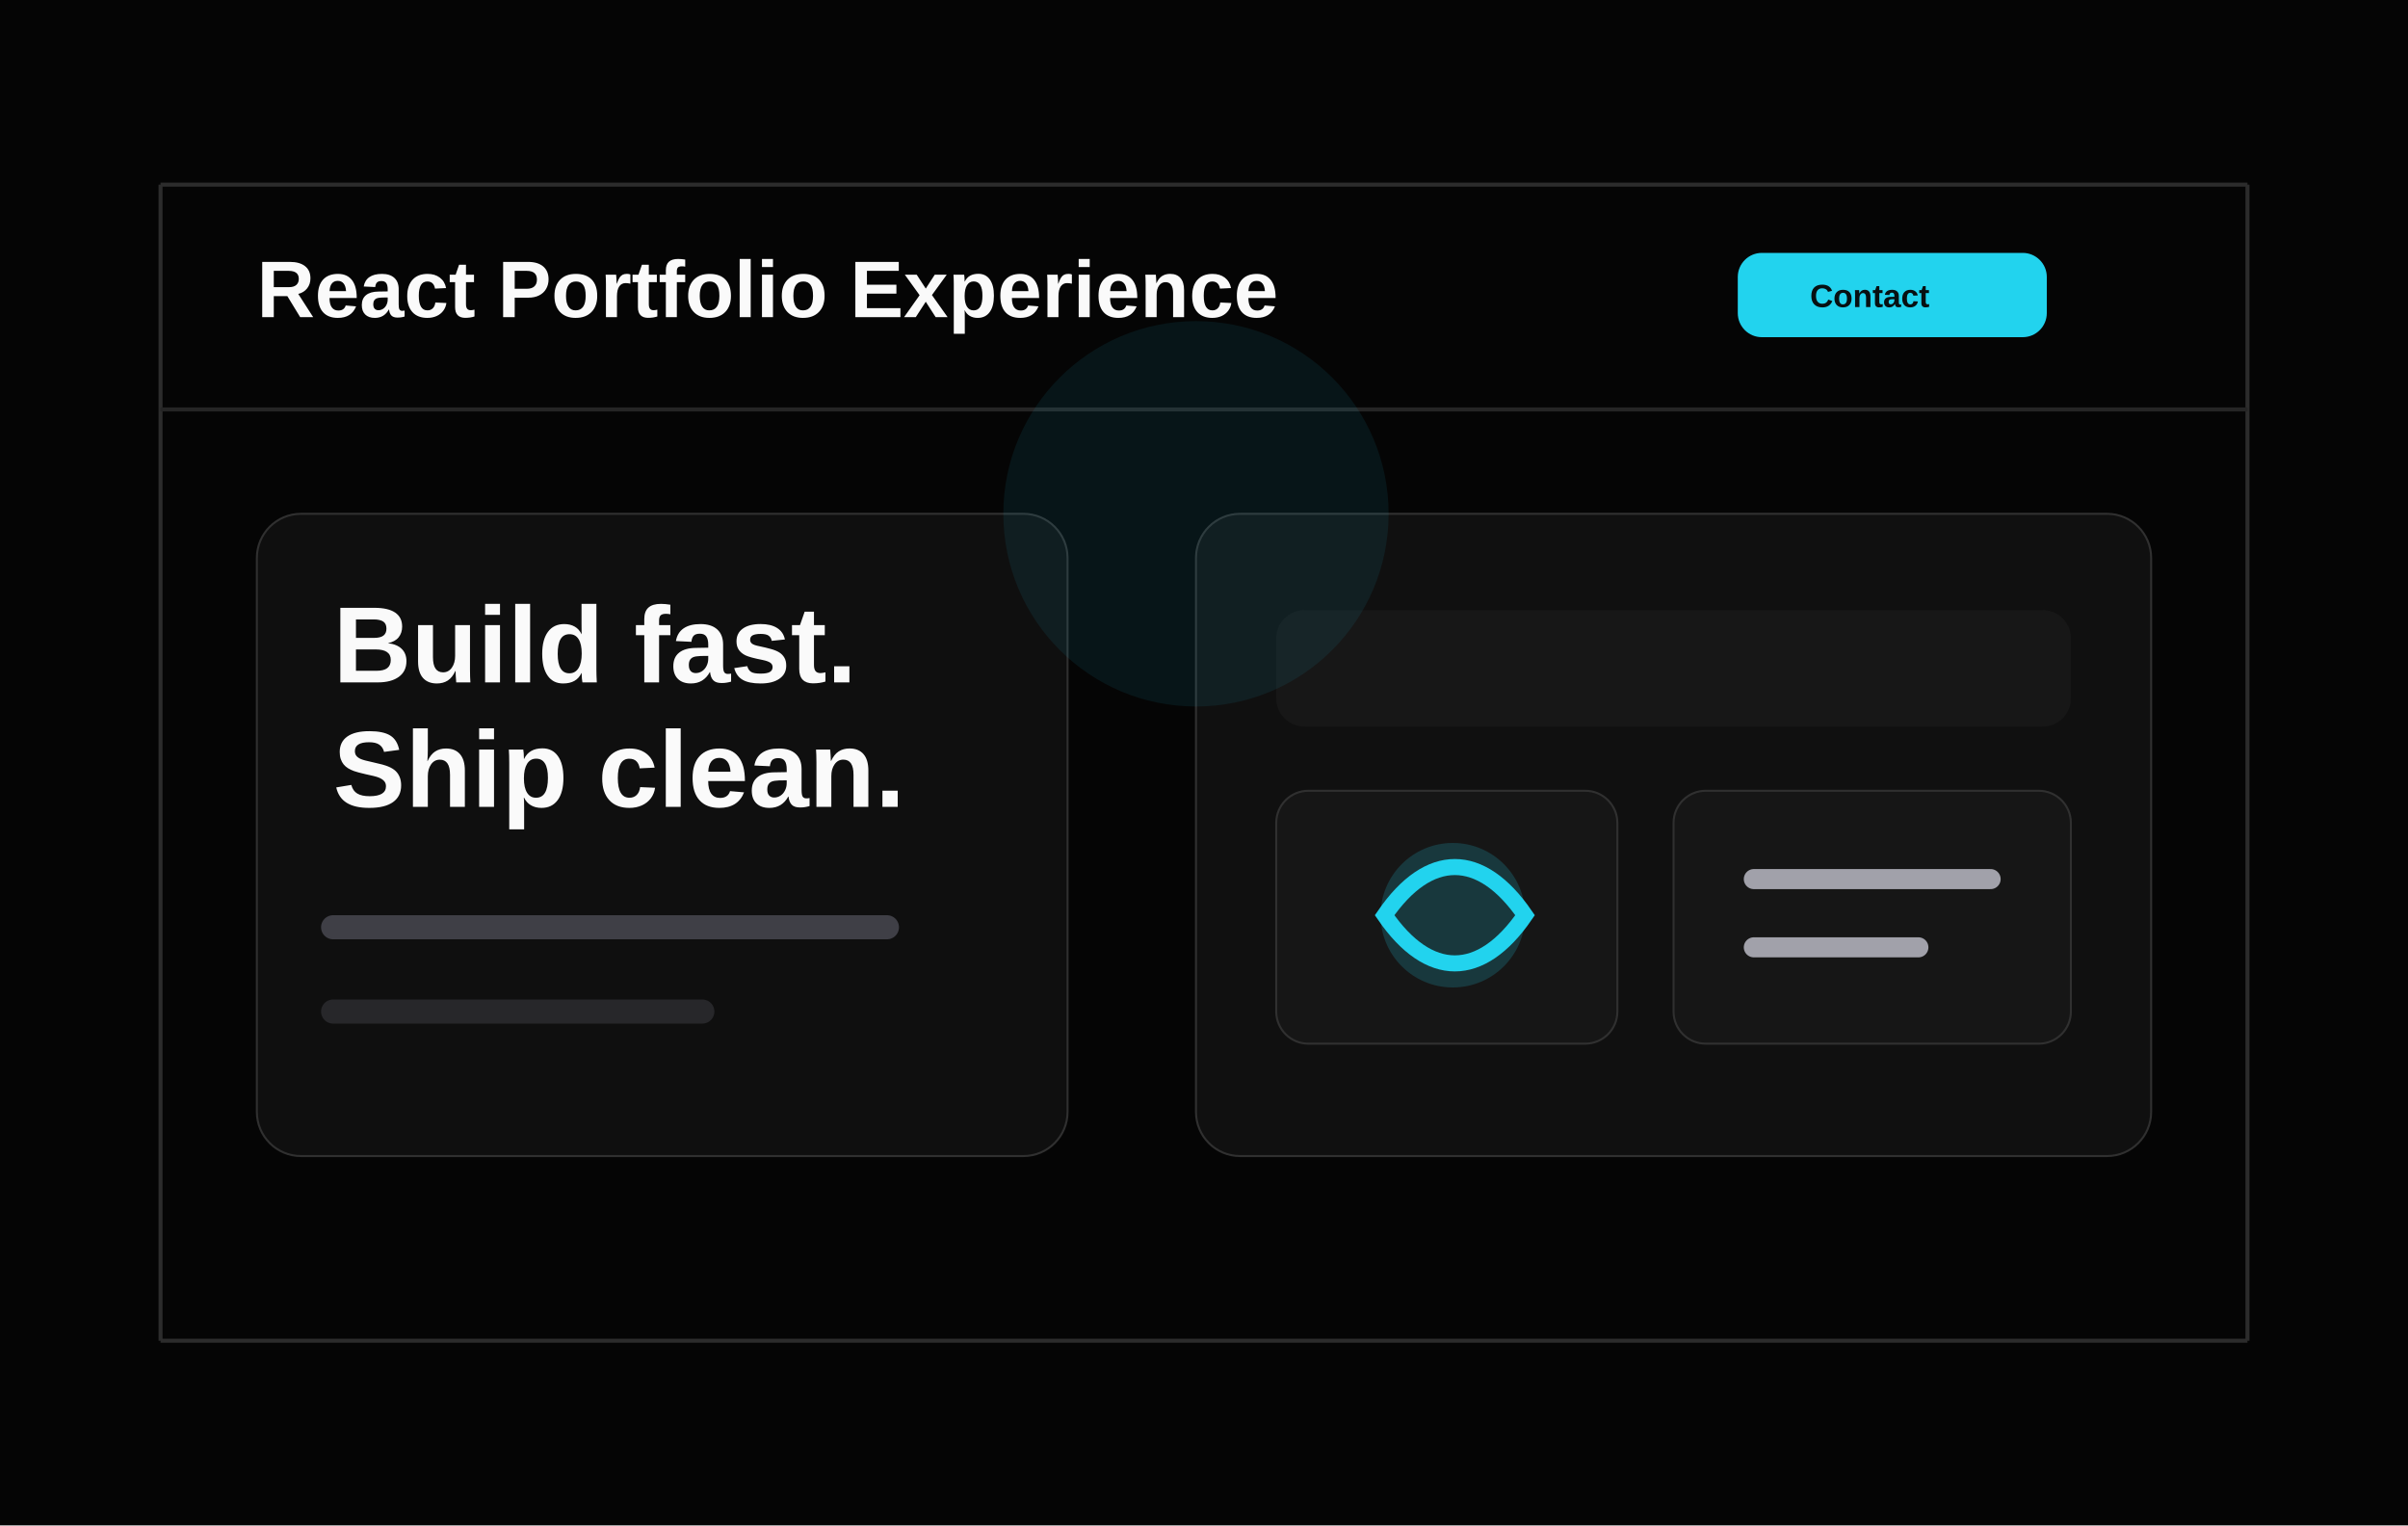
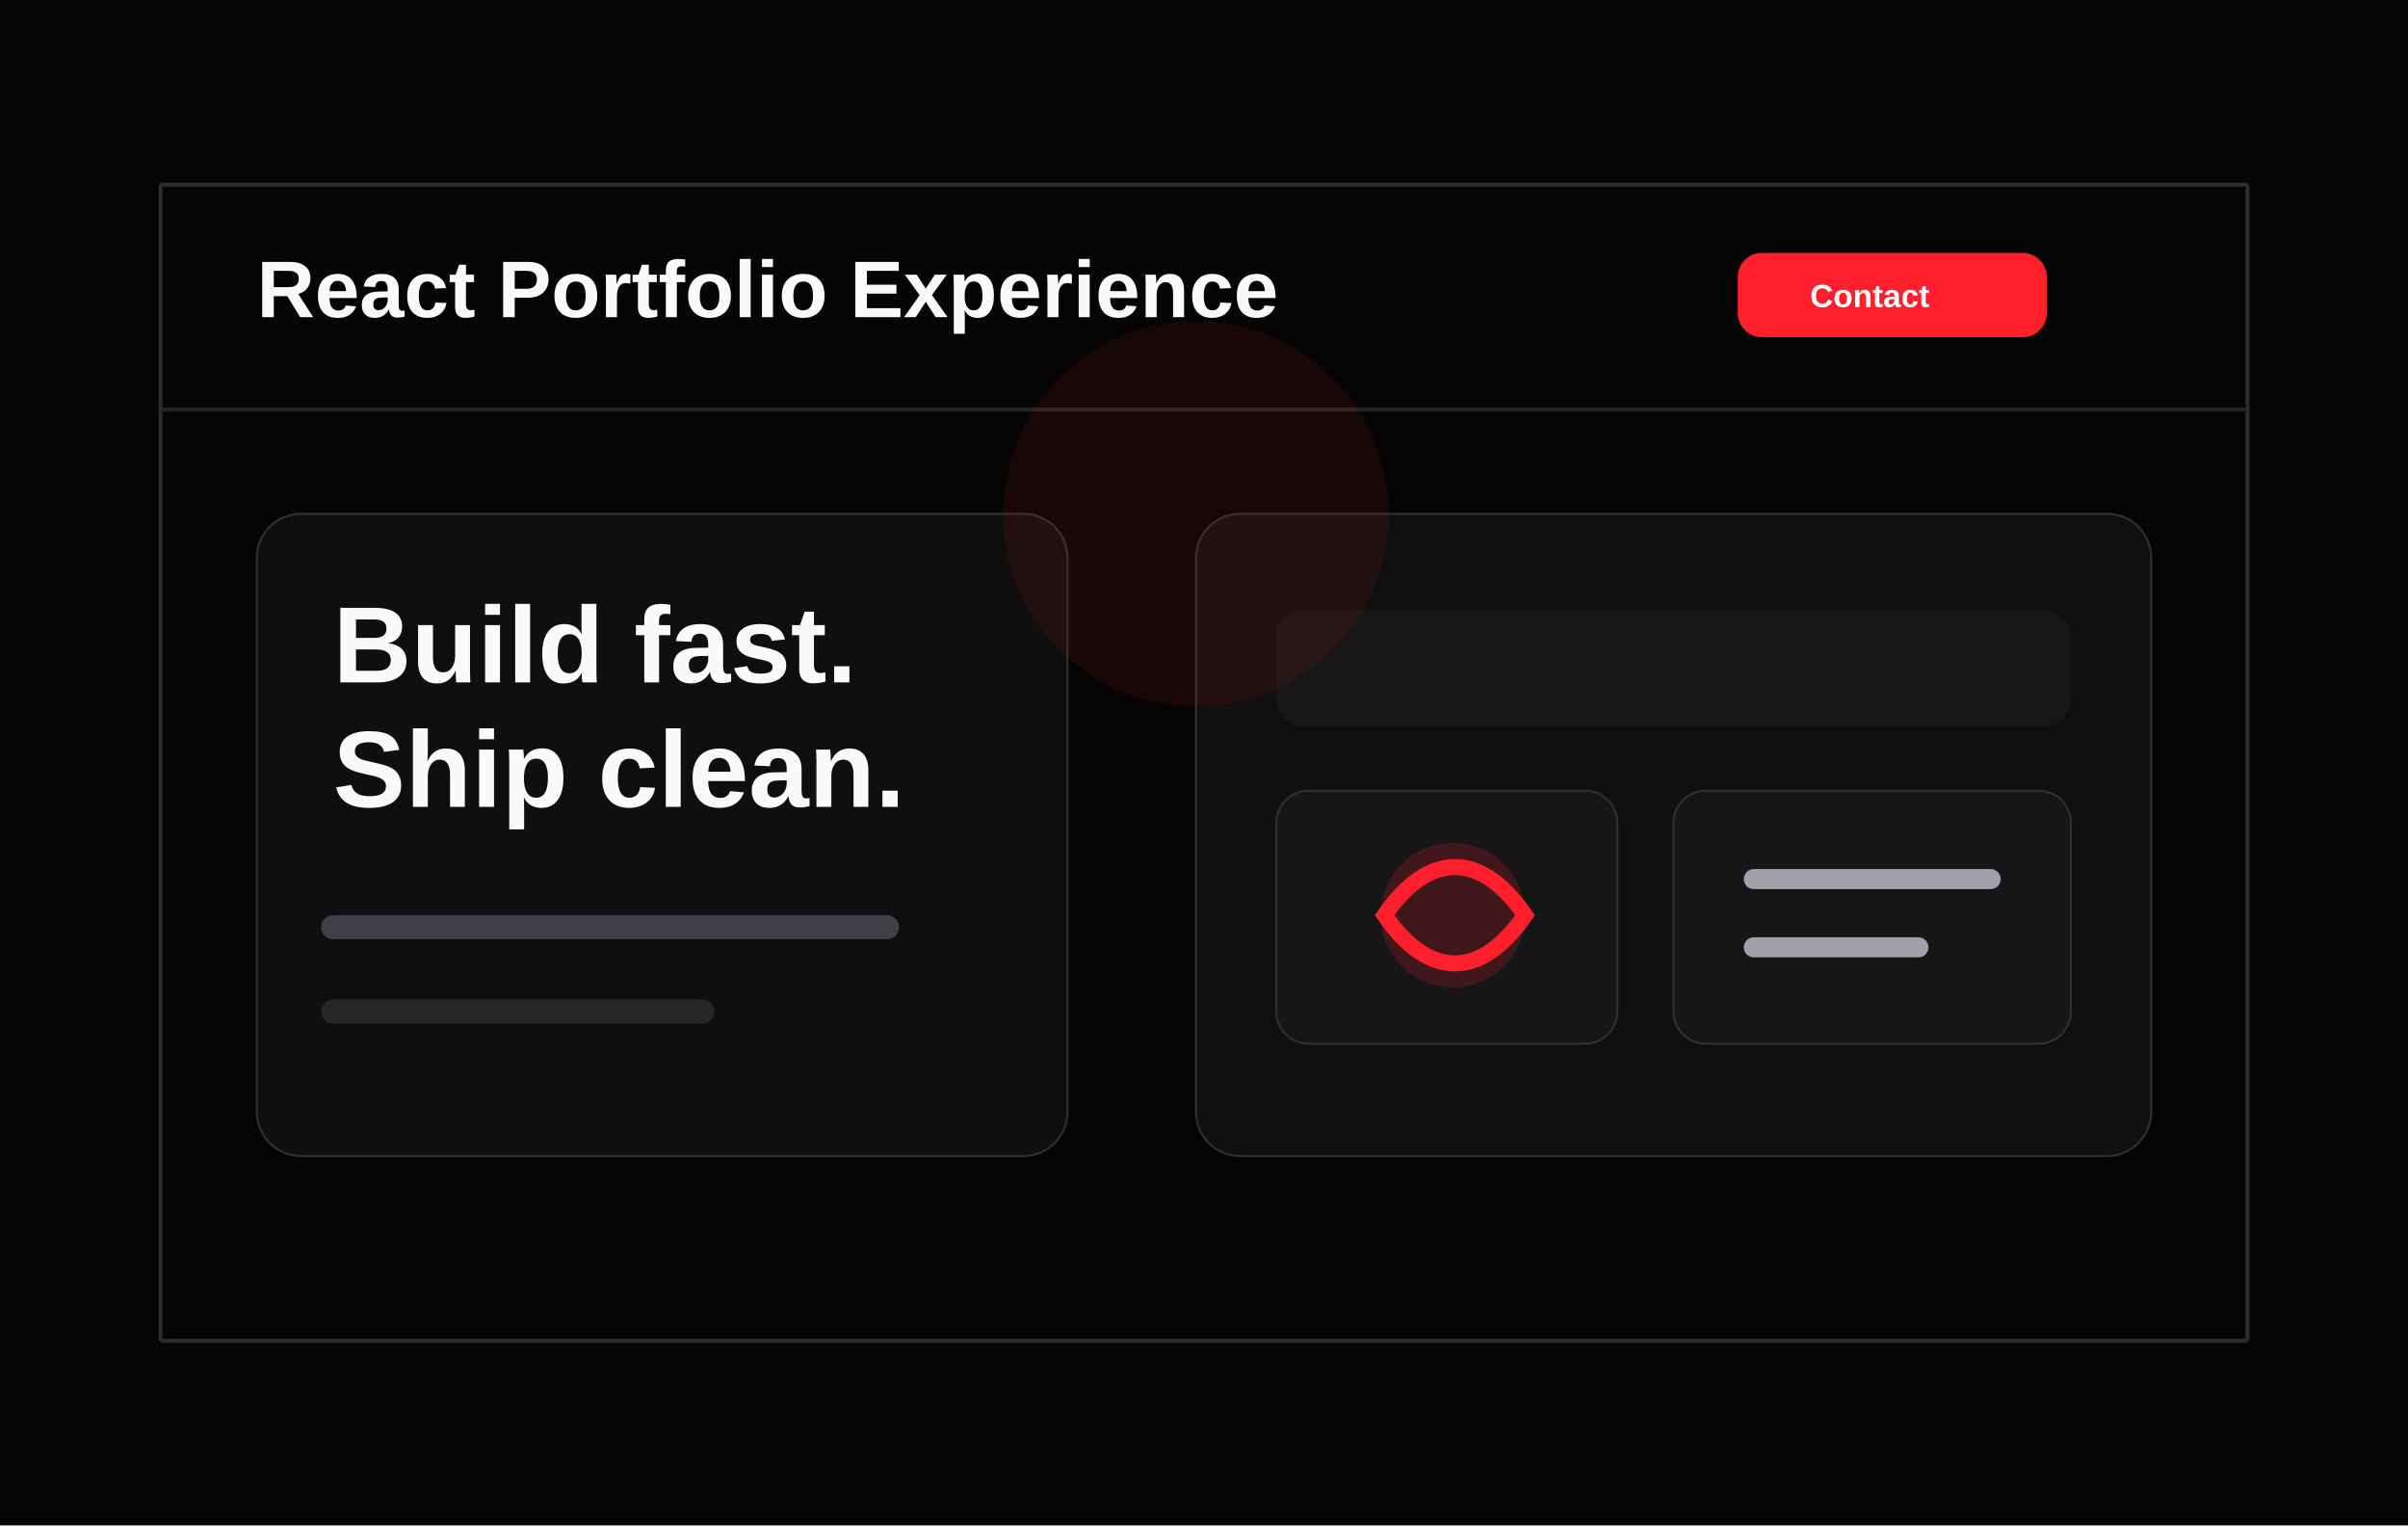
<svg xmlns="http://www.w3.org/2000/svg" width="1200" height="760" viewBox="0 0 1200 760" fill="none">
  <rect width="1200" height="760" fill="#050505" />
  <path d="M80 92H1120M80 668H1120M80 92V668M1120 92V668" stroke="#2c2c2c" stroke-width="2" />
  <path d="M80 204H1120" stroke="#252525" stroke-width="2" />
  <text x="128" y="158" fill="#fafafa" font-family="Arial, Helvetica, sans-serif" font-size="40" font-weight="700">React Portfolio Experience</text>
-   <rect x="866" y="126" width="154" height="42" rx="12" fill="#22d3ee" />
-   <text x="902" y="153" fill="#071012" font-family="Arial, Helvetica, sans-serif" font-size="16" font-weight="700">Contact</text>
+   <rect x="866" y="126" width="154" height="42" rx="12" fill="#ff1f2d" />
+   <text x="902" y="153" fill="#ffffff" font-family="Arial, Helvetica, sans-serif" font-size="16" font-weight="700">Contact</text>
  <rect x="128" y="256" width="404" height="320" rx="22" fill="#0f0f0f" stroke="#303030" />
  <text x="166" y="340" fill="#fafafa" font-family="Arial, Helvetica, sans-serif" font-size="54" font-weight="700">Build fast.</text>
  <text x="166" y="402" fill="#fafafa" font-family="Arial, Helvetica, sans-serif" font-size="54" font-weight="700">Ship clean.</text>
  <path d="M166 462H442" stroke="#3f3f46" stroke-width="12" stroke-linecap="round" />
  <path d="M166 504H350" stroke="#27272a" stroke-width="12" stroke-linecap="round" />
  <rect x="596" y="256" width="476" height="320" rx="22" fill="#101010" stroke="#303030" />
  <rect x="636" y="304" width="396" height="58" rx="14" fill="#171717" />
  <rect x="636" y="394" width="170" height="126" rx="16" fill="#161616" stroke="#303030" />
  <rect x="834" y="394" width="198" height="126" rx="16" fill="#161616" stroke="#303030" />
-   <circle cx="724" cy="456" r="36" fill="#22d3ee" fill-opacity="0.18" />
-   <path d="M690 456C712 424 738 424 760 456C738 488 712 488 690 456Z" stroke="#22d3ee" stroke-width="8" />
+   <circle cx="724" cy="456" r="36" fill="#ff1f2d" fill-opacity="0.18" />
+   <path d="M690 456C712 424 738 424 760 456C738 488 712 488 690 456Z" stroke="#ff1f2d" stroke-width="8" />
  <path d="M874 438H992M874 472H956" stroke="#a1a1aa" stroke-width="10" stroke-linecap="round" />
-   <circle cx="596" cy="256" r="96" fill="#22d3ee" fill-opacity="0.08" />
+   <circle cx="596" cy="256" r="96" fill="#ff1f2d" fill-opacity="0.08" />
</svg>
